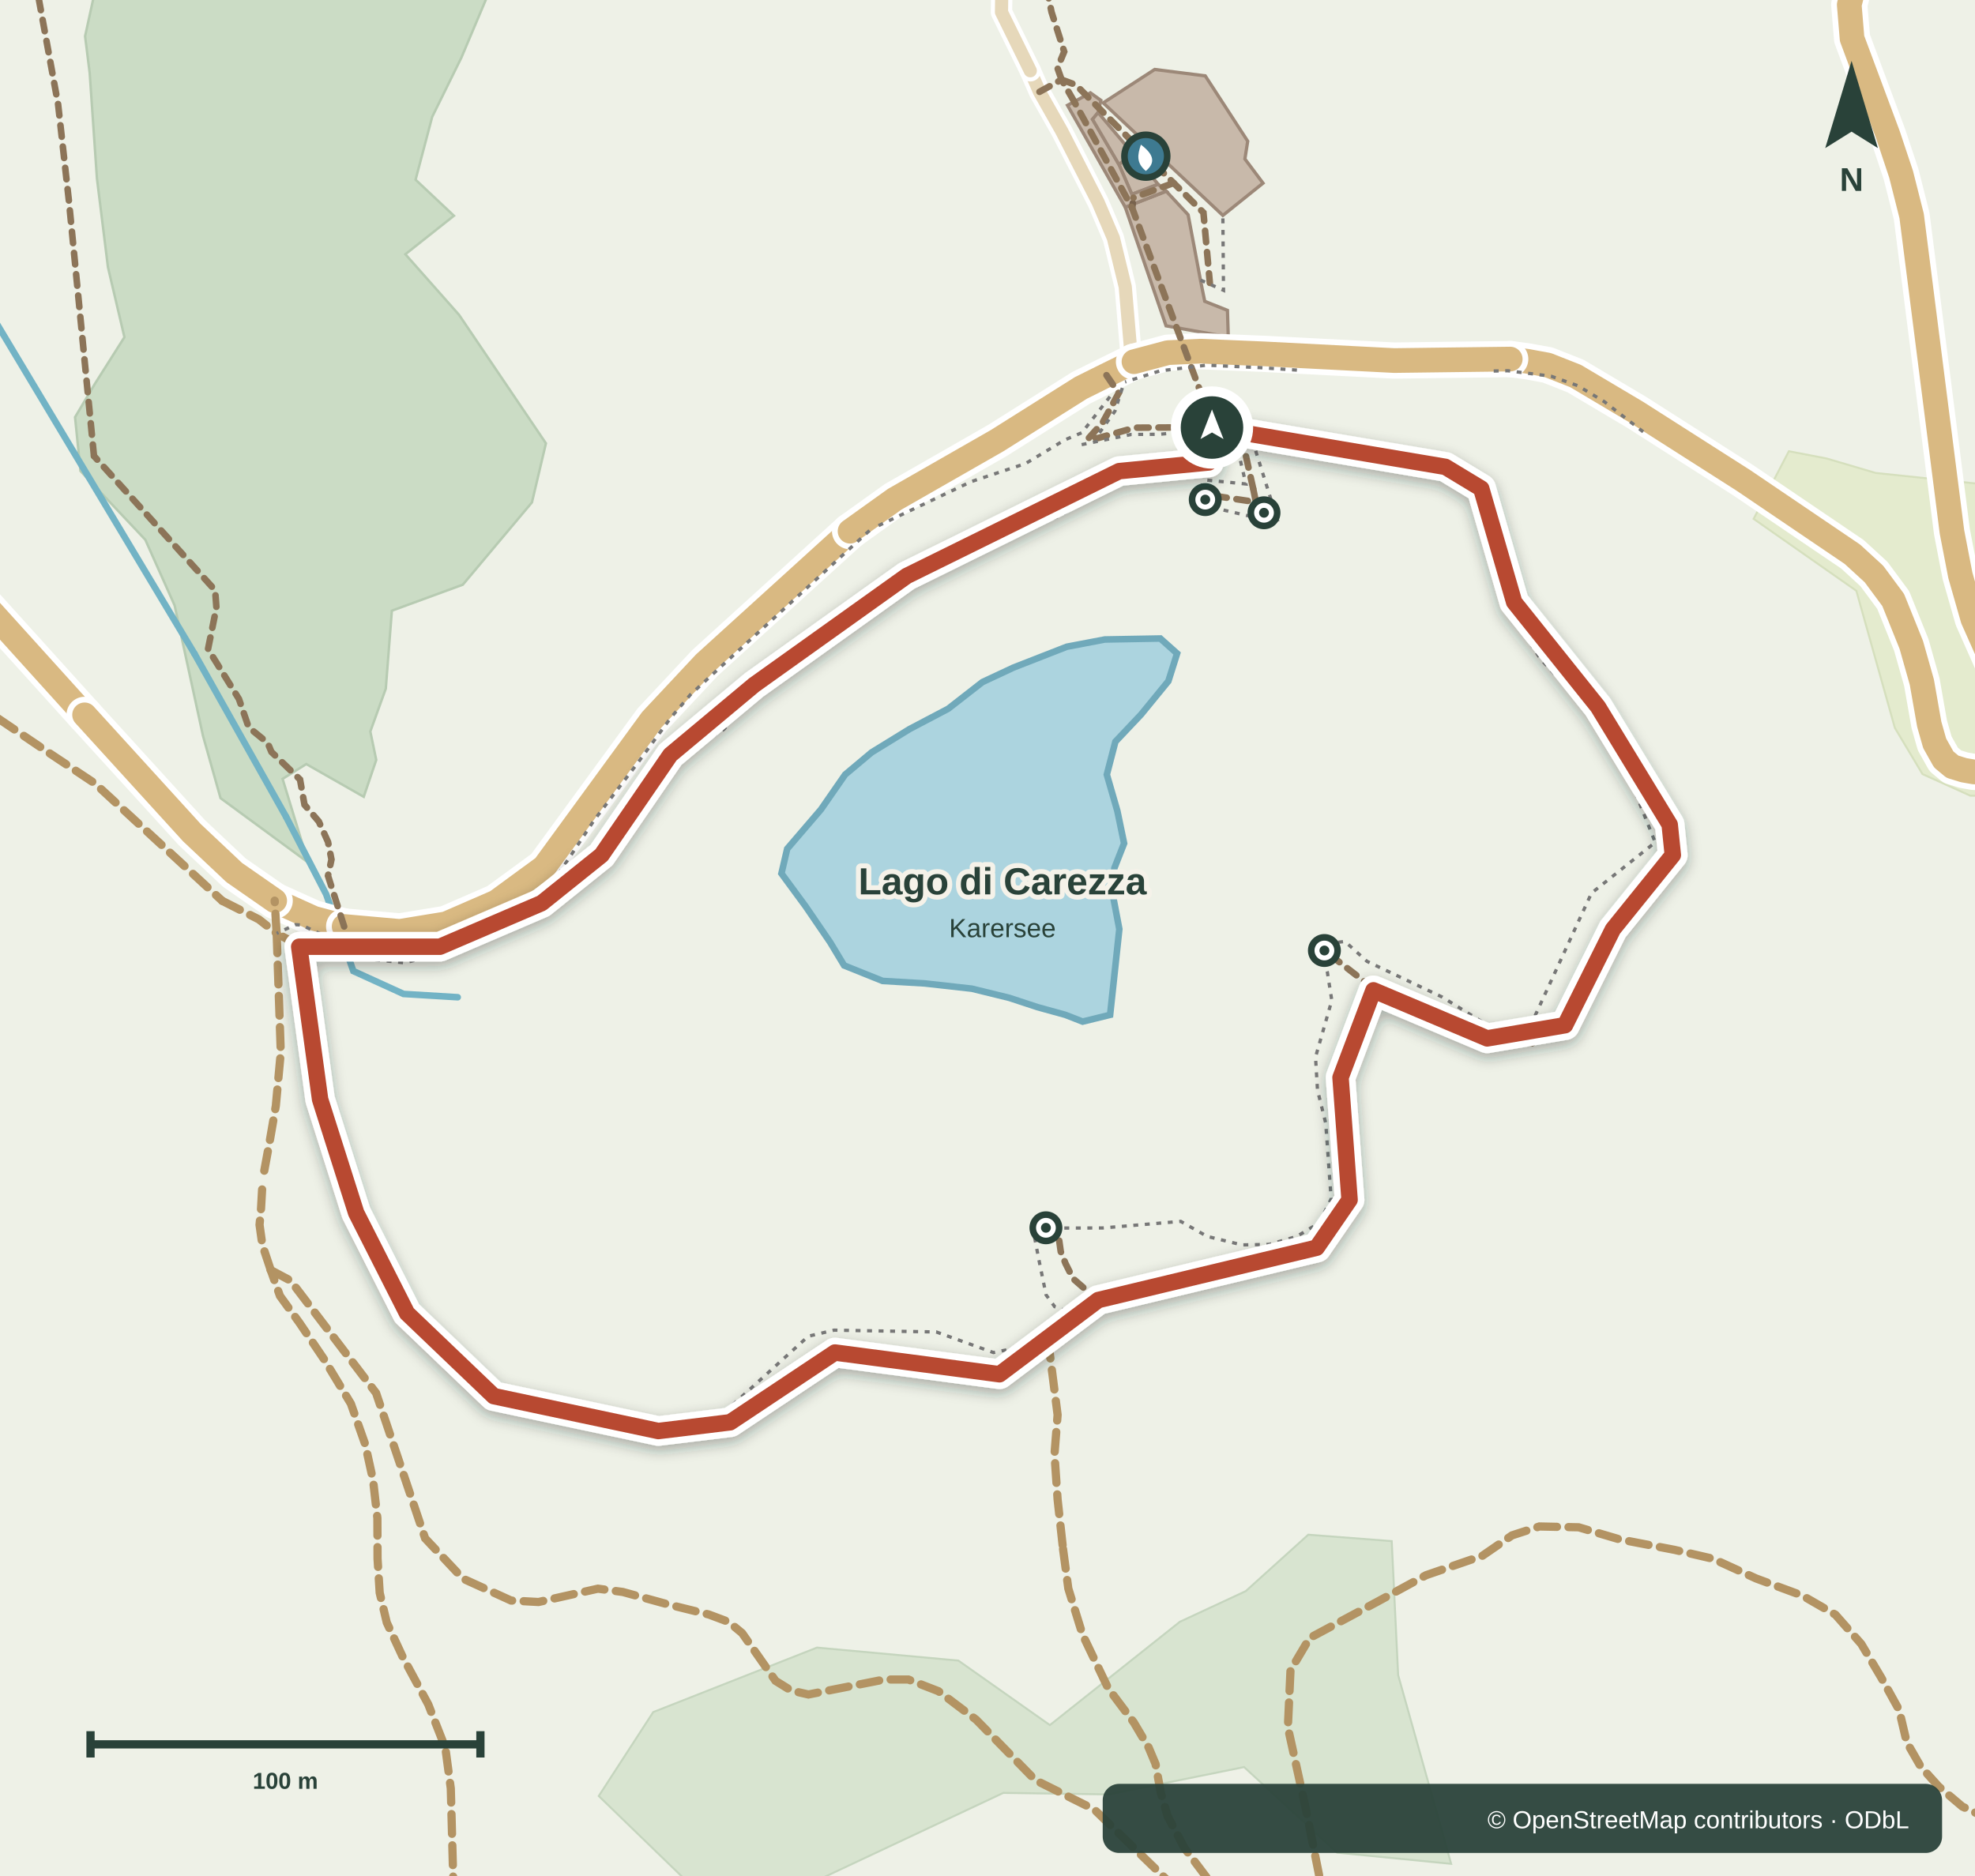
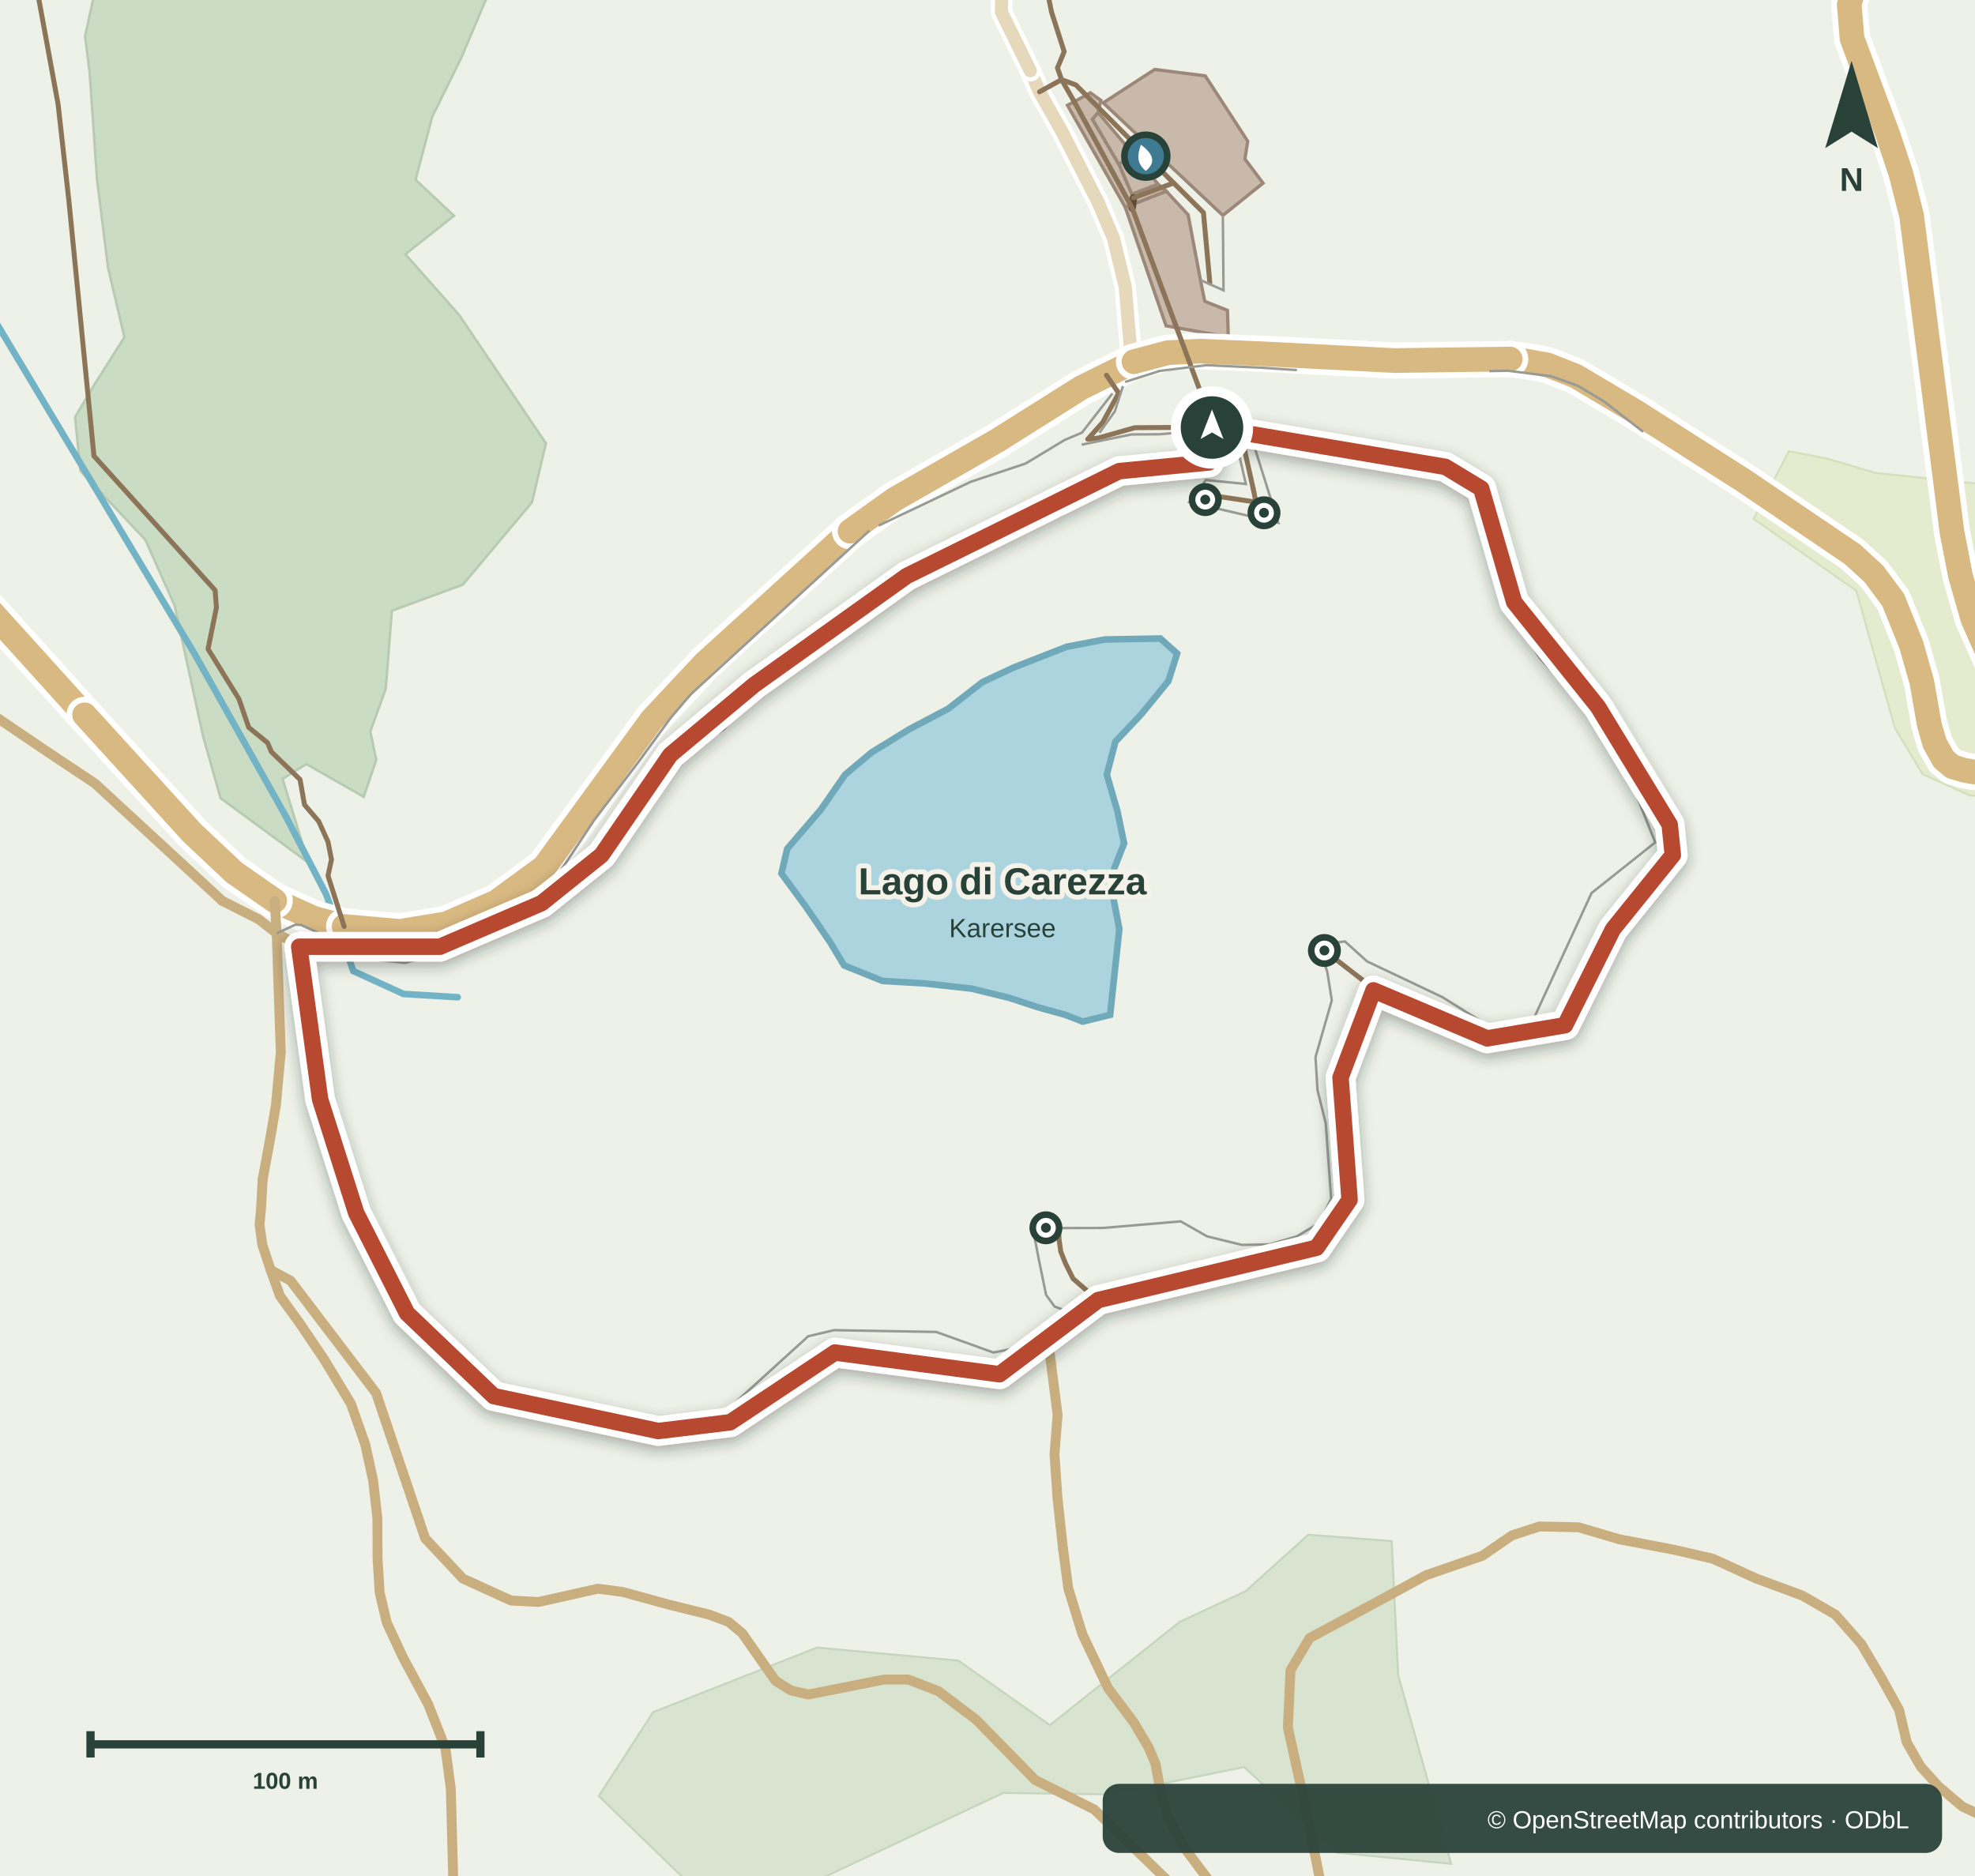
<svg xmlns="http://www.w3.org/2000/svg" viewBox="0 0 1200 1140" role="img" aria-labelledby="title desc">
  <defs>
    <filter id="route-shadow" x="-30%" y="-30%" width="160%" height="160%">
      <feDropShadow dx="0" dy="3" stdDeviation="4" flood-color="#1d2d25" flood-opacity=".35" />
    </filter>
  </defs>
  <style>
    .forest{fill:#cbdcc5;stroke:#b7cbb2;stroke-width:1.5}.scrub{fill:#d8e4d0;stroke:#c5d5be;stroke-width:1.2}.meadow{fill:#e4ebce;stroke:#d5dfbd;stroke-width:1.2}
    .water{fill:#acd4df;stroke:#70a9ba;stroke-width:4}.parking{fill:#deddd8;stroke:#aaa9a4;stroke-width:2}.building{fill:#c8b9aa;stroke:#9c8878;stroke-width:2}
    .stream{fill:none;stroke:#72b3c5;stroke-width:4;stroke-linecap:round}.road-casing{fill:none;stroke:#fff;stroke-width:22;stroke-linecap:round;stroke-linejoin:round}.road{fill:none;stroke:#d9b982;stroke-width:15;stroke-linecap:round;stroke-linejoin:round}
-     .service-casing{stroke-width:13}.service{stroke:#e6d8ba;stroke-width:8}.track{fill:none;stroke:#b39363;stroke-width:5;stroke-dasharray:12 7;stroke-linecap:round}.footpath{fill:none;stroke:#8c7458;stroke-width:4;stroke-dasharray:7 6;stroke-linecap:round}.steps{stroke:#78624d;stroke-dasharray:3 4}.barrier{fill:none;stroke:#777;stroke-width:2;stroke-dasharray:3 4}
+     .service-casing{stroke-width:13}.service{stroke:#e6d8ba;stroke-width:8}.track{fill:none;stroke:#c9ae80;stroke-width:6;stroke-linecap:round;stroke-linejoin:round}.footpath{fill:none;stroke:#8c7458;stroke-width:3;stroke-linecap:round;stroke-linejoin:round}.steps{stroke:#5e4a38;stroke-width:4.5}.barrier{fill:none;stroke:#9a9a94;stroke-width:1.5}
    .route-casing{fill:none;stroke:#fff;stroke-width:18;stroke-linecap:round;stroke-linejoin:round;filter:url(#route-shadow)}.route{fill:none;stroke:#b84931;stroke-width:10;stroke-linecap:round;stroke-linejoin:round}
    .feature-label{font:700 23px Arial,sans-serif;fill:#294239;text-anchor:middle;paint-order:stroke;stroke:#f5f2e9;stroke-width:6;stroke-linejoin:round}.parking-label{font-size:16px}
    .poi circle,.poi rect{fill:#fff;stroke:#294239;stroke-width:4}.poi text{font:800 16px Arial,sans-serif;fill:#294239;text-anchor:middle}.water-point circle{fill:#3e7a91}.water-point path{fill:#fff}.utility text{font-size:10px}.viewpoint circle:first-child{fill:#fff}.viewpoint circle:last-child{fill:#294239;stroke:none}
    .map-text{font-family:Arial,sans-serif;fill:#294239}.small{font-size:16px}.attribution{font-size:15px;fill:#fff}.north{font-size:20px;font-weight:800}.scale{font-size:14px;font-weight:700}
  </style>
  <rect width="1200" height="1140" fill="#eef1e7" />
  <g id="land">
    <path class="building" d="M730.5 175.8 L732.0 183.1 L745.8 188.6 L746.3 204.8 L708.5 198.0 L683.7 125.9 L708.6 116.2 L721.9 130.5 L729.4 170.2 L730.5 175.8 Z" />
    <path class="building" d="M670.3 62.5 L701.6 42.2 L732.3 46.1 L758.1 85.8 L756.4 96.6 L767.4 111.3 L743.0 130.9 L670.3 62.5 Z" />
    <path class="building" d="M703.7 112.0 L688.1 93.1 L679.9 100.0 L687.7 118.1 L703.7 112.0 Z" />
    <path class="building" d="M662.5 56.4 L668.9 61.0 L667.2 68.4 L663.8 72.5 L679.9 100.0 L687.7 118.1 L703.7 112.0 L708.6 116.2 L683.7 125.9 L648.6 64.0 L652.7 61.8 L662.5 56.4 Z" />
    <path class="building" d="M667.2 68.4 L688.1 93.1 L679.9 100.0 L663.8 72.5 L667.2 68.4 Z" />
    <path class="meadow" d="M1065.5 315.3 L1086.9 274.2 L1109.8 278.6 L1139.6 287.4 L1200.5 293.8 L1209.8 367.8 L1245.4 443.3 L1221.0 484.0 L1197.1 483.5 L1168.1 470.4 L1151.3 442.3 L1127.9 359.0 L1065.5 315.3 Z" />
    <path class="scrub" d="M396.9 1040.4 L363.8 1091.4 L442.8 1167.9 L609.6 1089.5 L673.9 1090.4 L755.9 1073.8 L812.4 1125.8 L881.7 1132.6 L849.5 1017.9 L845.6 936.5 L794.9 932.6 L756.9 966.9 L716.9 985.5 L637.9 1048.3 L582.3 1009.1 L496.4 1001.2 L396.9 1040.4 Z" />
    <path class="forest" d="M85.9 -109.2 L58.5 -64.7 L59.7 -14.5 L51.7 22.0 L54.5 44.4 L58.9 108.4 L65.6 162.4 L75.6 204.9 L57.8 233.0 L45.6 253.5 L48.9 286.2 L88.3 328.0 L106.1 367.9 L123.3 447.0 L134.0 485.0 L187.2 524.1 L171.7 473.3 L186.1 464.3 L221.0 484.2 L228.6 461.8 L225.0 444.5 L234.4 418.5 L238.1 371.1 L281.2 355.3 L323.2 305.3 L331.7 269.4 L278.9 191.3 L246.3 154.5 L275.8 131.1 L252.5 109.2 L262.6 71.0 L280.3 35.1 L303.6 -20.1 L238.1 -99.1 L162.1 -120.9 L85.9 -109.2 Z" />
    <path class="water" d="M674.5 616.7 L680.1 564.6 L676.0 543.1 L677.1 527.5 L683.0 512.5 L678.9 492.8 L672.5 470.7 L677.7 450.7 L693.3 434.2 L709.9 413.9 L715.2 397.1 L705.0 388.0 L671.3 388.6 L648.2 393.0 L615.7 405.7 L596.9 414.5 L576.1 430.7 L552.7 443.0 L529.6 457.2 L513.5 470.7 L498.8 491.9 L478.3 515.8 L474.8 530.8 L489.5 550.8 L504.4 572.6 L512.9 586.7 L536.3 596.1 L561.8 597.6 L590.5 600.8 L613.3 606.4 L630.3 612.0 L647.3 616.7 L657.8 620.8 L674.5 616.7 Z" />
  </g>
  <g id="waterways">
    <path class="stream" d="M278.1 606.0 L245.2 604.0 L214.7 590.1 L198.2 543.5 L173.8 496.3" />
    <path class="stream" d="M173.8 496.3 L118.2 397.3" />
    <path class="stream" d="M118.2 397.3 L-48.5 119.0 L-43.8 -4.8 L-54.5 -54.3 L-70.8 -87.8 L-70.6 -109.8 L-52.5 -163.2 L-38.4 -223.0 L-54.0 -270.1 L-91.1 -315.7 L-142.3 -352.4 L-164.7 -382.8 L-177.4 -413.2 L-160.8 -458.3 L-159.3 -478.9 L-172.0 -497.6 L-196.9 -511.3 L-225.6 -571.1 L-706.8 -936.4 L-794.3 -955.5 L-820.5 -968.0 L-841.2 -971.9 L-852.0 -989.1 L-874.3 -993.7 L-924.9 -995.3 L-971.8 -1026.2 L-1003.0 -1041.4 L-1028.9 -1063.8" />
  </g>
  <g id="roads">
    <path class="road-casing service-casing" d="M689.0 219.8 L686.9 211.7 L683.7 174.3 L676.5 144.7 L667.2 122.9 L645.1 79.7 L631.6 55.8 L626.0 43.0" />
    <path class="road service" d="M689.0 219.8 L686.9 211.7 L683.7 174.3 L676.5 144.7 L667.2 122.9 L645.1 79.7 L631.6 55.8 L626.0 43.0" />
    <path class="road-casing" d="M51.4 434.4 L-14.5 361.5 L-144.5 216.5 L-212.6 148.3" />
    <path class="road primary" d="M51.4 434.4 L-14.5 361.5 L-144.5 216.5 L-212.6 148.3" />
    <path class="road-casing" d="M1246.7 2.7 L1211.9 -23.5 L1195.7 -33.9 L1178.3 -39.6 L1158.9 -40.0 L1148.5 -35.9 L1137.4 -28.5 L1128.5 -16.5 L1123.6 2.9 L1125.3 23.4 L1147.1 81.9 L1155.1 105.9 L1161.5 131.2 L1186.0 323.2 L1191.1 349.6 L1198.7 376.2 L1222.4 429.5 L1225.3 443.0 L1222.9 455.2 L1215.1 464.9 L1206.1 469.2 L1199.4 469.1 L1193.1 468.0 L1186.3 465.9 L1181.0 461.5 L1175.5 451.7 L1172.2 440.1 L1167.7 414.5 L1161.3 391.9 L1150.3 364.6 L1138.6 348.8 L1125.5 336.8 L1059.4 292.0 L994.5 250.6 L957.3 228.5 L940.3 221.8 L927.7 219.5 L917.6 218.2" />
    <path class="road primary" d="M1246.7 2.7 L1211.9 -23.5 L1195.7 -33.9 L1178.3 -39.6 L1158.9 -40.0 L1148.5 -35.9 L1137.4 -28.5 L1128.5 -16.5 L1123.6 2.9 L1125.3 23.4 L1147.1 81.9 L1155.1 105.9 L1161.5 131.2 L1186.0 323.2 L1191.1 349.6 L1198.7 376.2 L1222.4 429.5 L1225.3 443.0 L1222.9 455.2 L1215.1 464.9 L1206.1 469.2 L1199.4 469.1 L1193.1 468.0 L1186.3 465.9 L1181.0 461.5 L1175.5 451.7 L1172.2 440.1 L1167.7 414.5 L1161.3 391.9 L1150.3 364.6 L1138.6 348.8 L1125.5 336.8 L1059.4 292.0 L994.5 250.6 L957.3 228.5 L940.3 221.8 L927.7 219.5 L917.6 218.2" />
    <path class="road-casing" d="M209.1 563.0 L190.6 558.0 L166.9 547.3" />
    <path class="road primary" d="M209.1 563.0 L190.6 558.0 L166.9 547.3" />
    <path class="road-casing service-casing" d="M626.0 43.0 L608.5 7.4 L609.3 -51.4 L609.3 -90.8" />
    <path class="road service" d="M626.0 43.0 L608.5 7.4 L609.3 -51.4 L609.3 -90.8" />
    <path class="road-casing" d="M516.5 322.8 L428.2 403.0 L396.0 437.4 L330.7 526.8 L301.6 548.1 L271.0 561.4 L242.9 566.0 L209.1 563.0" />
    <path class="road primary" d="M516.5 322.8 L428.2 403.0 L396.0 437.4 L330.7 526.8 L301.6 548.1 L271.0 561.4 L242.9 566.0 L209.1 563.0" />
    <path class="road-casing" d="M689.0 219.8 L672.3 228.0 L656.8 235.7 L605.8 267.8 L543.6 303.4 L516.5 322.8" />
    <path class="road primary" d="M689.0 219.8 L672.3 228.0 L656.8 235.7 L605.8 267.8 L543.6 303.4 L516.5 322.8" />
    <path class="road-casing" d="M917.6 218.2 L847.1 219.1 L767.3 215.0 L729.3 213.4 L709.6 214.3 L689.0 219.8" />
    <path class="road primary" d="M917.6 218.2 L847.1 219.1 L767.3 215.0 L729.3 213.4 L709.6 214.3 L689.0 219.8" />
    <path class="road-casing" d="M166.9 547.3 L142.3 530.2 L116.6 506.0 L51.4 434.4" />
    <path class="road primary" d="M166.9 547.3 L142.3 530.2 L116.6 506.0 L51.4 434.4" />
  </g>
  <g id="paths">
    <path class="footpath" d="M188.2 576.1 L215.8 578.6 L245.2 579.2 L267.5 575.5 L288.0 570.0 L328.6 549.3 L366.3 520.8 L407.8 459.3 L438.6 440.6 L458.6 415.1 L486.9 399.9 L550.1 350.6 L612.0 321.6 L645.7 308.6 L656.7 302.1 L665.3 297.0 L667.8 295.5 L680.0 287.0 L712.6 285.9 L734.7 279.9 L736.6 259.6" />
    <path class="footpath" d="M761.4 296.8 L753.4 260.9" />
    <path class="footpath" d="M636.7 813.6 L657.4 797.4 L668.1 790.8 L697.7 781.1 L724.6 770.9 L747.2 769.1 L771.7 767.4 L799.5 757.3 L811.6 746.9 L819.3 729.4 L820.6 702.6 L815.2 681.9 L814.3 654.1 L817.3 636.4 L826.0 622.6 L834.4 600.6 L870.1 613.6 L903.6 632.2 L931.0 633.8" />
    <path class="track" d="M164.5 771.8 L176.5 778.2 L228.5 846.5 L258.3 934.8 L281.3 959.3 L310.5 972.6 L327.2 973.5 L363.3 965.4 L378.4 967.4 L406.4 975.1 L430.7 981.1 L442.7 985.6 L450.9 992.4 L471.2 1021.4 L480.7 1027.3 L491.2 1029.7 L537.3 1020.6 L551.9 1020.6 L570.2 1027.7 L593.1 1045.0 L629.0 1081.7 L664.9 1099.6 L717.7 1150.8 L752.4 1173.0 L772.8 1180.6" />
    <path class="track" d="M-240.9 192.8 L-172.3 267.0 L-5.7 433.5 L29.3 457.2 L57.7 476.1 L135.0 547.4" />
    <path class="footpath" d="M834.4 600.6 L804.7 577.6" />
    <path class="track" d="M645.9 941.3 L649.1 965.3 L657.7 993.2 L673.3 1025.9 L688.9 1046.7 L697.9 1061.9 L702.1 1071.9 L705.3 1089.4 L709.4 1103.6 L719.6 1122.9 L739.1 1148.8 L757.8 1162.1 L772.8 1180.6" />
    <path class="track" d="M135.0 547.4 L157.3 558.7 L168.1 567.2" />
    <path class="track" d="M168.1 567.2 L167.5 557.7 L166.9 547.3" />
    <path class="track" d="M728.6 3019.1 L707.7 3022.2 L693.4 3020.5 L681.1 3014.3 L655.5 2982.5 L644.7 2961.4 L640.0 2939.1 L636.2 2921.1 L628.9 2908.8 L612.9 2906.8 L593.6 2908.0 L575.6 2903.9 L564.4 2895.8 L559.0 2884.0 L557.1 2861.8 L549.5 2807.5 L537.9 2764.0 L519.6 2715.4 L511.9 2695.6 L478.4 2630.9 L465.7 2595.8 L458.3 2545.6 L451.7 2483.9 L451.6 2433.9 L456.9 2399.3 L468.0 2361.8 L473.5 2337.5 L476.1 2306.0 L475.3 2263.8 L474.7 2203.2 L480.5 2164.2 L491.6 2112.2 L496.5 2086.5 L498.6 2064.7 L491.0 1999.3 L491.2 1981.7 L496.1 1964.8 L508.8 1934.0 L513.2 1920.7 L516.0 1904.4 L519.6 1876.6 L523.9 1857.1 L531.8 1835.2 L544.4 1809.3 L552.7 1788.9 L556.5 1772.9 L559.0 1744.9 L556.1 1719.2 L550.9 1683.4 L545.7 1642.6 L544.9 1612.6 L543.8 1585.5 L537.6 1549.9 L517.9 1503.4 L506.7 1484.7 L496.2 1472.1 L481.8 1460.2 L444.3 1435.5 L426.5 1423.5 L406.2 1404.3 L378.2 1367.1 L345.6 1319.4 L326.7 1287.8 L307.2 1249.4 L294.9 1224.1 L284.9 1197.3 L278.5 1171.4 L275.5 1146.3 L273.9 1086.8 L270.6 1062.2 L260.2 1035.7 L244.7 1006.9 L235.0 986.0 L230.7 967.9 L229.4 947.2 L229.3 922.6 L226.7 899.6 L221.9 877.7 L213.2 853.0 L196.9 826.0 L181.9 803.8 L170.1 787.5 L164.5 771.8" />
    <path class="footpath" d="M736.6 259.6 L730.8 241.9" />
    <path class="footpath steps" d="M687.9 126.4 L688.7 120.2" />
    <path class="footpath" d="M652.7 61.8 L645.0 48.4" />
    <path class="footpath" d="M730.8 241.9 L687.9 126.4 L652.7 61.8" />
    <path class="track" d="M772.8 1180.6 L791.1 1173.6 L800.7 1161.0 L802.1 1142.6 L793.5 1099.6 L782.5 1049.7 L784.1 1015.0 L795.7 995.4 L837.3 973.1 L866.5 957.2 L900.7 945.4 L918.7 933.0 L935.3 927.6 L959.2 928.1 L983.9 935.4 L1017.4 941.8 L1040.7 947.2 L1067.0 959.2 L1095.1 969.6 L1115.2 981.2 L1130.9 999.0 L1142.9 1019.2 L1153.9 1039.1 L1158.5 1058.7 L1167.0 1073.5 L1177.9 1085.6 L1192.3 1097.8 L1207.5 1104.9 L1222.5 1106.4 L1234.6 1104.3 L1248.7 1108.9 L1260.3 1114.0 L1272.2 1113.5 L1282.2 1106.7 L1290.3 1091.7 L1299.1 1078.3 L1308.6 1071.4 L1331.9 1063.8 L1352.9 1070.4 L1378.8 1085.6 L1389.5 1089.7 L1398.8 1089.4 L1405.6 1084.9 L1411.5 1075.5 L1413.4 1061.0" />
    <path class="footpath" d="M631.6 55.8 L645.0 48.4" />
    <path class="footpath" d="M645.0 48.4 L653.7 51.6 L701.5 99.7 L713.1 111.2 L731.2 129.2 L735.1 171.9" />
    <path class="track" d="M164.5 771.8 L159.4 756.5 L157.7 744.3 L158.6 734.4 L159.6 716.7" />
    <path class="track" d="M168.1 567.2 L170.6 639.5 L167.6 671.9 L164.1 692.2 L159.6 716.7" />
    <path class="footpath" d="M931.0 633.8 L950.8 622.9 L962.6 605.7 L971.7 586.2 L979.9 563.7 L991.0 546.1 L1005.4 533.6 L1016.1 518.4 L1015.4 501.9 L1009.4 488.2 L971.4 428.5 L940.5 397.7 L920.2 366.1 L912.7 344.7 L907.6 312.3 L899.9 296.6 L878.8 283.8 L834.0 277.4 L789.4 268.8 L753.4 260.9 L736.6 259.6" />
    <path class="track" d="M636.7 813.6 L642.6 859.8 L640.7 883.7 L642.6 911.2 L645.9 941.3" />
    <path class="footpath" d="M182.4 590.7 L185.3 616.6 L190.9 640.2 L194.8 667.0 L199.3 688.0 L216.6 738.1 L232.1 769.8 L247.9 797.0 L267.5 816.6 L281.7 832.5 L299.4 847.6 L320.8 859.2 L341.3 862.1 L400.7 868.9 L443.6 863.9 L480.7 832.2 L506.5 821.4 L524.8 820.2 L537.8 819.5 L567.8 826.0 L588.0 835.8 L607.6 835.9 L625.8 824.8 L636.7 813.6" />
    <path class="footpath" d="M713.1 111.2 L688.7 120.2" />
    <path class="footpath" d="M668.1 790.8 L660.4 784.3 L652.0 777.0 L647.4 767.8 L644.5 760.5 L643.5 753.4 L643.3 748.7" />
    <path class="footpath" d="M57.1 277.1 L41.9 122.4 L35.3 63.4 L21.4 -12.5" />
    <path class="footpath" d="M209.1 563.0 L199.3 532.2 L201.4 522.3 L199.3 511.6 L193.7 499.2 L185.0 489.0 L182.3 473.7 L164.9 456.9 L162.6 451.4 L151.1 442.0 L145.2 424.8 L126.4 394.4 L131.5 369.2 L130.7 358.7 L57.1 277.1" />
    <path class="footpath" d="M645.0 48.4 L642.5 41.3 L646.6 31.4 L638.9 7.3 L634.1 -16.1 L624.3 -64.6 L626.0 -73.3 L627.7 -82.0" />
    <path class="footpath" d="M182.5 574.9 L188.2 576.1" />
    <path class="footpath" d="M182.5 574.9 L182.4 590.7" />
    <path class="track" d="M182.5 574.9 L168.1 567.2" />
    <path class="footpath" d="M672.3 228.0 L679.7 238.9 L670.0 256.7 L660.9 266.9 L667.2 266.2 L689.5 259.9 L736.6 259.6" />
    <path class="footpath" d="M738.4 301.4 L763.1 305.1 L761.4 296.8" />
  </g>
  <g id="barriers">
    <path class="barrier" d="M612.2 324.8 L550.1 353.9 L489.0 403.6 L462.0 416.9 L439.8 443.2 L411.0 460.5 L369.8 524.1 L330.5 552.6 L289.9 573.6 L246.0 585.1 L204.1 580.8 L189.4 583.9 L187.2 592.2 L196.1 642.6 L199.1 667.2 L220.1 735.6 L240.3 776.0 L249.0 791.3 L263.1 805.9 L283.6 828.7 L301.1 843.7 L323.2 851.9 L398.8 861.8 L440.9 857.6 L491.1 812.0 L506.8 808.3 L568.9 809.4 L603.6 821.9 L618.6 818.9 L633.1 808.4 L649.1 797.0 L640.8 794.0 L635.6 786.9 L631.2 765.4 L627.5 746.3 L670.1 746.2 L717.4 742.2 L733.4 751.3 L754.6 756.5 L771.2 756.2 L787.8 751.4 L801.5 743.2 L808.8 728.5 L805.5 682.5 L800.5 662.4 L799.3 642.4 L809.2 607.9 L806.5 590.8 L802.8 579.2 L806.9 573.3 L817.2 572.1 L830.6 584.2 L876.3 605.9 L906.0 624.4 L928.8 625.7 L967.0 542.7 L1005.7 511.9 L991.0 475.0 L969.0 436.1 L935.7 400.0 L914.6 366.8 L898.0 299.9 L877.5 287.1 L834.4 280.7 L789.1 272.7 L760.4 265.9 L776.7 317.7 L722.6 305.1 L732.7 291.7 L757.0 294.1 L749.7 263.0 L738.3 262.3 L736.4 283.2 L710.7 289.0 L680.8 290.7 L643.7 313.6 L612.2 324.8" />
    <path class="barrier" d="M729.4 170.2 L743.4 176.4 L743.0 130.9" />
    <path class="barrier" d="M657.2 270.2 L687.4 264.0 L704.5 263.9 L719.7 262.5 L732.2 263.9 L731.8 270.0 L728.4 278.1 L713.8 282.6" />
    <path class="barrier" d="M668.0 263.0 L677.4 249.9 L682.3 234.6" />
    <path class="barrier" d="M533.8 319.4 L590.0 292.7 L623.1 281.7 L646.8 267.4 L657.4 262.9 L675.9 239.1" />
    <path class="barrier" d="M788.0 224.9 L765.5 223.4 L733.1 221.9 L704.7 225.4 L683.6 232.1" />
    <path class="barrier" d="M998.4 262.4 L974.8 244.1 L958.7 234.4 L942.4 228.6 L916.2 225.3 L904.9 225.5" />
    <path class="barrier" d="M528.3 322.4 L419.6 422.0 L407.6 436.1 L387.4 463.7 L361.0 498.4 L339.6 530.7 L316.0 550.8 L295.5 562.6 L273.6 571.0 L260.0 574.5 L246.1 576.6 L231.8 576.5 L218.1 574.5 L194.1 567.2 L183.1 562.1 L179.5 561.9 L168.1 567.2" />
  </g>
  <g id="labels">
    <g class="poi viewpoint" transform="translate(804.7 577.6)">
      <circle r="8" />
      <circle r="3" />
    </g>
    <g class="poi viewpoint" transform="translate(635.5 746.1)">
      <circle r="8" />
      <circle r="3" />
    </g>
    <g class="poi water-point" transform="translate(696.2 94.9)">
      <circle r="13" />
      <path d="M-3-7C5-1 6 4 0 9-6 4-5-1-3-7Z" />
    </g>
    <g class="poi viewpoint" transform="translate(732.3 303.6)">
      <circle r="8" />
      <circle r="3" />
    </g>
    <g class="poi viewpoint" transform="translate(768.0 311.6)">
      <circle r="8" />
      <circle r="3" />
    </g>
  </g>
  <g class="map-text" transform="translate(609.1 543.5)" text-anchor="middle">
    <text class="feature-label" y="0">Lago di Carezza</text>
    <text class="small" y="26">Karersee</text>
  </g>
  <path class="route-casing" d="M736.4 259.8 L734.5 281.0 L680.0 286.3 L550.9 350.0 L458.2 416.2 L407.3 458.7 L365.5 519.6 L329.1 548.8 L267.3 575.3 L181.8 575.3 L194.5 668.1 L216.4 737.0 L247.3 798.0 L300.0 848.4 L400.0 869.6 L443.6 864.3 L507.3 821.9 L607.3 835.1 L667.3 790.0 L800.0 758.2 L820.0 729.1 L814.5 654.8 L834.5 601.8 L903.6 631.0 L950.9 623.0 L980.0 564.7 L1016.4 519.6 L1014.5 501.1 L970.9 429.5 L920.0 365.9 L900.0 296.9 L878.2 283.7 L736.4 259.8" />
  <path class="route" d="M736.4 259.8 L734.5 281.0 L680.0 286.3 L550.9 350.0 L458.2 416.2 L407.3 458.7 L365.5 519.6 L329.1 548.8 L267.3 575.3 L181.8 575.3 L194.5 668.1 L216.4 737.0 L247.3 798.0 L300.0 848.4 L400.0 869.6 L443.6 864.3 L507.3 821.9 L607.3 835.1 L667.3 790.0 L800.0 758.2 L820.0 729.1 L814.5 654.8 L834.5 601.8 L903.6 631.0 L950.9 623.0 L980.0 564.7 L1016.4 519.6 L1014.5 501.1 L970.9 429.5 L920.0 365.9 L900.0 296.9 L878.2 283.7 L736.4 259.8" />
  <g transform="translate(736.4 259.8)">
    <circle r="22" fill="#294239" stroke="#fff" stroke-width="6" />
    <path d="M0-11 7 7 0 3-7 7Z" fill="#fff" />
  </g>
  <g class="map-text" transform="translate(1125 82)" text-anchor="middle">
    <path d="M0-45 16 8 0-2-16 8Z" fill="#294239" />
    <text class="north" y="34">N</text>
  </g>
  <g class="map-text" transform="translate(55 1060)">
    <path d="M0 0H236.9M0-8V8M236.9-8V8" fill="none" stroke="#294239" stroke-width="5" />
    <text class="scale" x="118.4" y="27" text-anchor="middle">100 m</text>
  </g>
  <rect x="670" y="1084" width="510" height="42" rx="10" fill="#294239" opacity=".94" />
  <text class="map-text attribution" x="1160" y="1111" text-anchor="end">© OpenStreetMap contributors · ODbL</text>
</svg>
